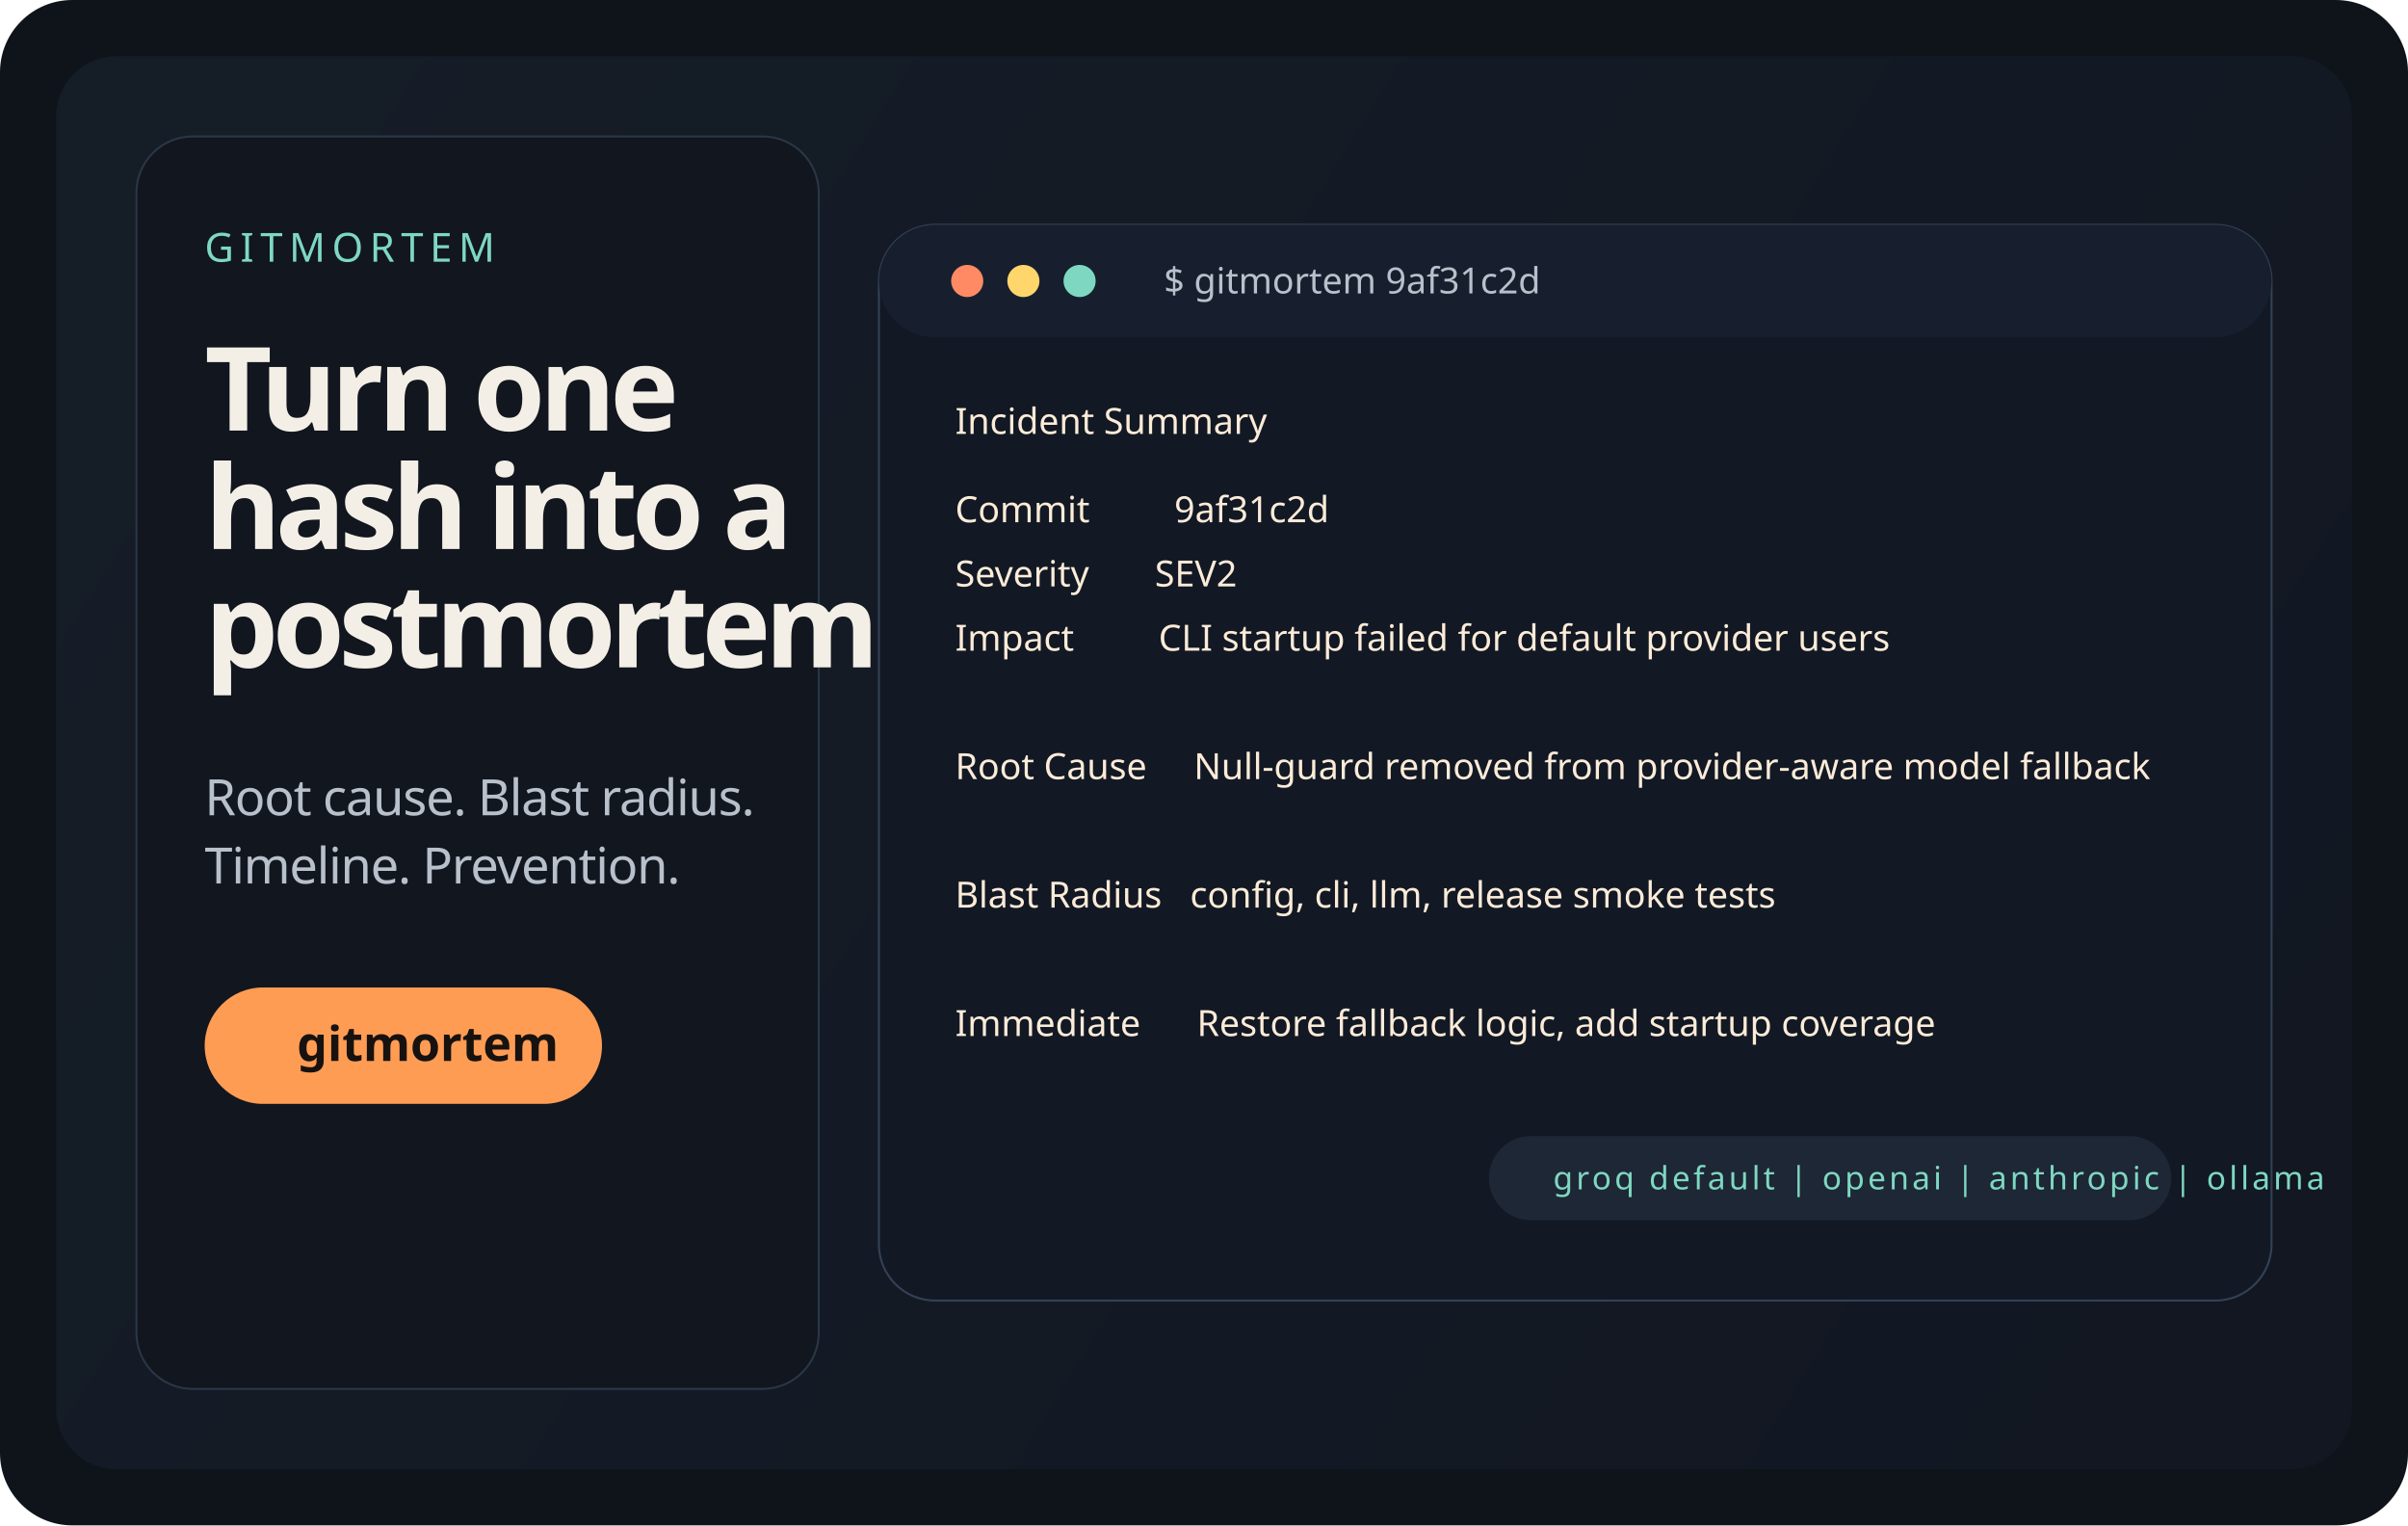
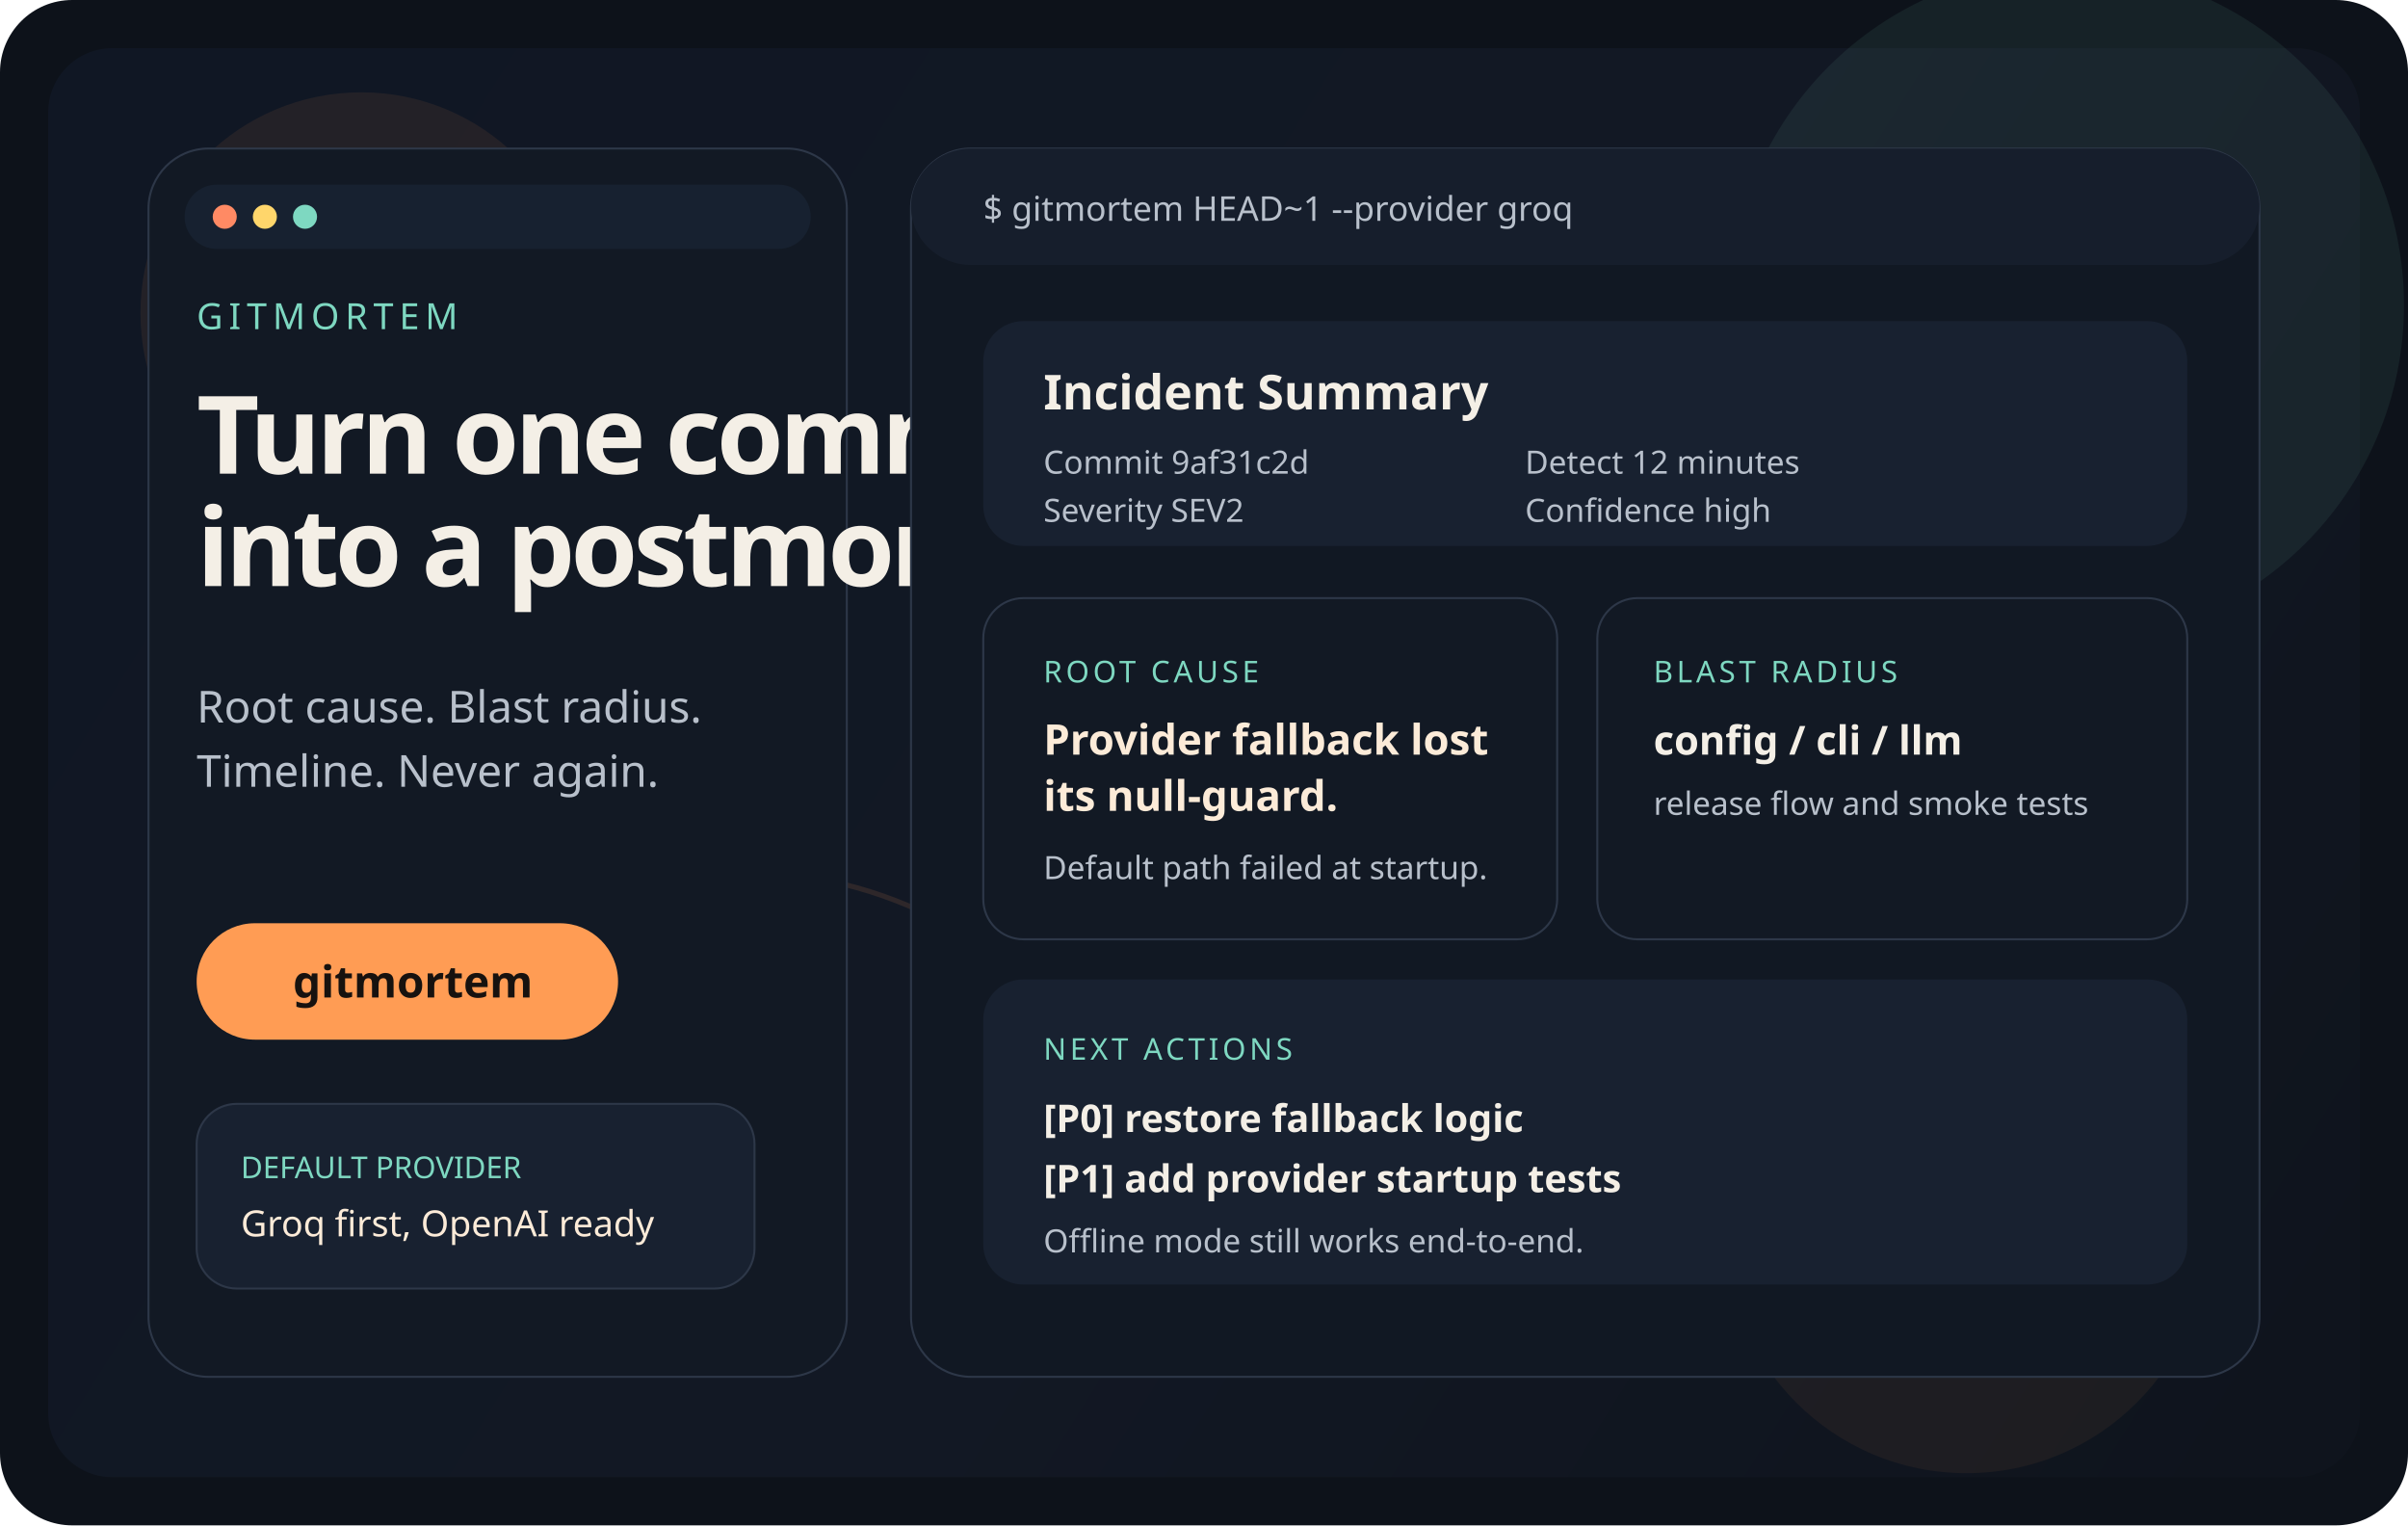
<svg xmlns="http://www.w3.org/2000/svg" width="1200" height="760" viewBox="0 0 1200 760" fill="none">
-   <rect width="1200" height="760" rx="36" fill="#0F141B" />
-   <rect x="28" y="28" width="1144" height="704" rx="30" fill="url(#paint0_linear)" />
-   <rect x="68" y="68" width="340" height="624" rx="28" fill="#11161F" fill-opacity="0.92" stroke="#2A3646" />
-   <text fill="#7ED8C1" xml:space="preserve" style="white-space: pre" font-family="IBM Plex Mono" font-size="20" letter-spacing="0.16em">
-     <tspan x="102" y="130.4">GITMORTEM</tspan>
-   </text>
-   <text fill="#F4EFE6" xml:space="preserve" style="white-space: pre" font-family="Space Grotesk" font-size="58" font-weight="700" letter-spacing="-0.05em">
-     <tspan x="102" y="214.52">Turn one </tspan>
-     <tspan x="102" y="273.52">hash into a </tspan>
-     <tspan x="102" y="332.52">postmortem.</tspan>
-   </text>
-   <text fill="#B8C0CB" xml:space="preserve" style="white-space: pre" font-family="Space Grotesk" font-size="25" letter-spacing="-0.02em">
-     <tspan x="102" y="406.2">Root cause. Blast radius. </tspan>
-     <tspan x="102" y="440.2">Timeline. Prevention.</tspan>
-   </text>
-   <rect x="102" y="492" width="198" height="58" rx="29" fill="#FF9C54" />
-   <text fill="#17120F" xml:space="preserve" style="white-space: pre" font-family="Space Grotesk" font-size="24" font-weight="700">
-     <tspan x="148" y="528.6">gitmortem</tspan>
-   </text>
-   <rect x="438" y="112" width="694" height="536" rx="28" fill="#121924" stroke="#334156" />
-   <rect x="438" y="112" width="694" height="56" rx="28" fill="#171F2E" />
-   <circle cx="482" cy="140" r="8" fill="#FF8A64" />
-   <circle cx="510" cy="140" r="8" fill="#FFD66B" />
-   <circle cx="538" cy="140" r="8" fill="#7ED8C1" />
-   <text fill="#B8C0CB" xml:space="preserve" style="white-space: pre" font-family="IBM Plex Mono" font-size="18">
-     <tspan x="580" y="146.2">$ gitmortem 9af31c2d</tspan>
-   </text>
-   <text fill="#FCEBD8" xml:space="preserve" style="white-space: pre" font-family="IBM Plex Mono" font-size="18">
-     <tspan x="476" y="216.2">Incident Summary</tspan>
-     <tspan x="476" y="260.2">Commit         9af31c2d</tspan>
-     <tspan x="476" y="292.2">Severity       SEV2</tspan>
-     <tspan x="476" y="324.2">Impact         CLI startup failed for default provider users</tspan>
-     <tspan x="476" y="388.2">Root Cause     Null-guard removed from provider-aware model fallback</tspan>
-     <tspan x="476" y="452.2">Blast Radius   config, cli, llm, release smoke tests</tspan>
-     <tspan x="476" y="516.2">Immediate      Restore fallback logic, add startup coverage</tspan>
-   </text>
-   <rect x="742" y="566" width="340" height="42" rx="21" fill="#1E2736" />
-   <text fill="#7ED8C1" xml:space="preserve" style="white-space: pre" font-family="IBM Plex Mono" font-size="16" letter-spacing="0.1em">
-     <tspan x="774" y="592.6">groq default | openai | anthropic | ollama</tspan>
-   </text>
+   <rect width="1200" height="760" rx="36" fill="#0D121A" />
+   <rect x="24" y="24" width="1152" height="712" rx="32" fill="url(#bg)" />
+   <circle cx="180" cy="156" r="110" fill="#FF9C54" fill-opacity="0.08" />
+   <circle cx="1030" cy="152" r="168" fill="#7ED8C1" fill-opacity="0.08" />
+   <circle cx="980" cy="614" r="120" fill="#FF9C54" fill-opacity="0.06" />
+   <path d="M116 548C182 484 246 450 326 438C410 425 473 448 545 514" stroke="#FF9C54" stroke-opacity="0.12" stroke-width="2.5" stroke-linecap="round" />
+   <path d="M652 204C738 168 820 168 900 196C970 221 1024 274 1050 346" stroke="#7ED8C1" stroke-opacity="0.14" stroke-width="2.5" stroke-linecap="round" />
+   <g>
+     <rect x="74" y="74" width="348" height="612" rx="30" fill="#121924" stroke="#2D3748" />
+     <rect x="92" y="92" width="312" height="32" rx="16" fill="#172130" />
+     <circle cx="112" cy="108" r="6" fill="#FF8A64" />
+     <circle cx="132" cy="108" r="6" fill="#FFD66B" />
+     <circle cx="152" cy="108" r="6" fill="#7ED8C1" />
+     <text x="98" y="164" fill="#7ED8C1" font-family="IBM Plex Mono" font-size="18" letter-spacing="0.16em">GITMORTEM</text>
+     <text x="98" y="236" fill="#F4EFE6" font-family="Space Grotesk" font-size="54" font-weight="700" letter-spacing="-0.04em">Turn one commit</text>
+     <text x="98" y="292" fill="#F4EFE6" font-family="Space Grotesk" font-size="54" font-weight="700" letter-spacing="-0.04em">into a postmortem.</text>
+     <text x="98" y="360" fill="#B8C0CB" font-family="Space Grotesk" font-size="22">Root cause. Blast radius.</text>
+     <text x="98" y="392" fill="#B8C0CB" font-family="Space Grotesk" font-size="22">Timeline. Never again.</text>
+     <rect x="98" y="460" width="210" height="58" rx="29" fill="#FF9C54" />
+     <text x="146" y="497" fill="#17120F" font-family="Space Grotesk" font-size="22" font-weight="700">gitmortem</text>
+     <rect x="98" y="550" width="278" height="92" rx="20" fill="#182130" stroke="#2D3748" />
+     <text x="120" y="587" fill="#7ED8C1" font-family="IBM Plex Mono" font-size="15">DEFAULT PROVIDER</text>
+     <text x="120" y="616" fill="#FCEBD8" font-family="IBM Plex Mono" font-size="18">Groq first, OpenAI ready</text>
+   </g>
+   <g>
+     <rect x="454" y="74" width="672" height="612" rx="30" fill="#111823" stroke="#2D3748" />
+     <rect x="454" y="74" width="672" height="58" rx="30" fill="#161E2C" />
+     <text x="490" y="110" fill="#B8C0CB" font-family="IBM Plex Mono" font-size="17">$ gitmortem HEAD~1 --provider groq</text>
+     <rect x="490" y="160" width="600" height="112" rx="20" fill="#182130" />
+     <text x="520" y="204" fill="#F4EFE6" font-family="Space Grotesk" font-size="24" font-weight="700">Incident Summary</text>
+     <text x="520" y="236" fill="#B8C0CB" font-family="IBM Plex Mono" font-size="16">Commit         9af31c2d</text>
+     <text x="520" y="260" fill="#B8C0CB" font-family="IBM Plex Mono" font-size="16">Severity       SEV2</text>
+     <text x="760" y="236" fill="#B8C0CB" font-family="IBM Plex Mono" font-size="16">Detect         12 minutes</text>
+     <text x="760" y="260" fill="#B8C0CB" font-family="IBM Plex Mono" font-size="16">Confidence     high</text>
+     <rect x="490" y="298" width="286" height="170" rx="20" fill="#121924" stroke="#2D3748" />
+     <text x="520" y="340" fill="#7ED8C1" font-family="IBM Plex Mono" font-size="15" letter-spacing="0.12em">ROOT CAUSE</text>
+     <text x="520" y="376" fill="#FCEBD8" font-family="Space Grotesk" font-size="21" font-weight="700">Provider fallback lost</text>
+     <text x="520" y="404" fill="#FCEBD8" font-family="Space Grotesk" font-size="21" font-weight="700">its null-guard.</text>
+     <text x="520" y="438" fill="#B8C0CB" font-family="Space Grotesk" font-size="16">Default path failed at startup.</text>
+     <rect x="796" y="298" width="294" height="170" rx="20" fill="#121924" stroke="#2D3748" />
+     <text x="824" y="340" fill="#7ED8C1" font-family="IBM Plex Mono" font-size="15" letter-spacing="0.12em">BLAST RADIUS</text>
+     <text x="824" y="376" fill="#F4EFE6" font-family="Space Grotesk" font-size="20" font-weight="700">config / cli / llm</text>
+     <text x="824" y="406" fill="#B8C0CB" font-family="Space Grotesk" font-size="16">release flow and smoke tests</text>
+     <rect x="490" y="488" width="600" height="152" rx="20" fill="#182130" />
+     <text x="520" y="528" fill="#7ED8C1" font-family="IBM Plex Mono" font-size="15" letter-spacing="0.12em">NEXT ACTIONS</text>
+     <text x="520" y="564" fill="#F4EFE6" font-family="Space Grotesk" font-size="19" font-weight="700">[P0] restore fallback logic</text>
+     <text x="520" y="594" fill="#F4EFE6" font-family="Space Grotesk" font-size="19" font-weight="700">[P1] add provider startup tests</text>
+     <text x="520" y="624" fill="#B8C0CB" font-family="Space Grotesk" font-size="16">Offline mode still works end-to-end.</text>
+   </g>
  <defs>
-     <linearGradient id="paint0_linear" x1="76" y1="52" x2="1128" y2="708" gradientUnits="userSpaceOnUse">
-       <stop stop-color="#151D27" />
-       <stop offset="1" stop-color="#121722" />
+     <linearGradient id="bg" x1="44" y1="36" x2="1140" y2="724" gradientUnits="userSpaceOnUse">
+       <stop stop-color="#101724" />
+       <stop offset="0.54" stop-color="#121824" />
+       <stop offset="1" stop-color="#0F141D" />
    </linearGradient>
  </defs>
</svg>
